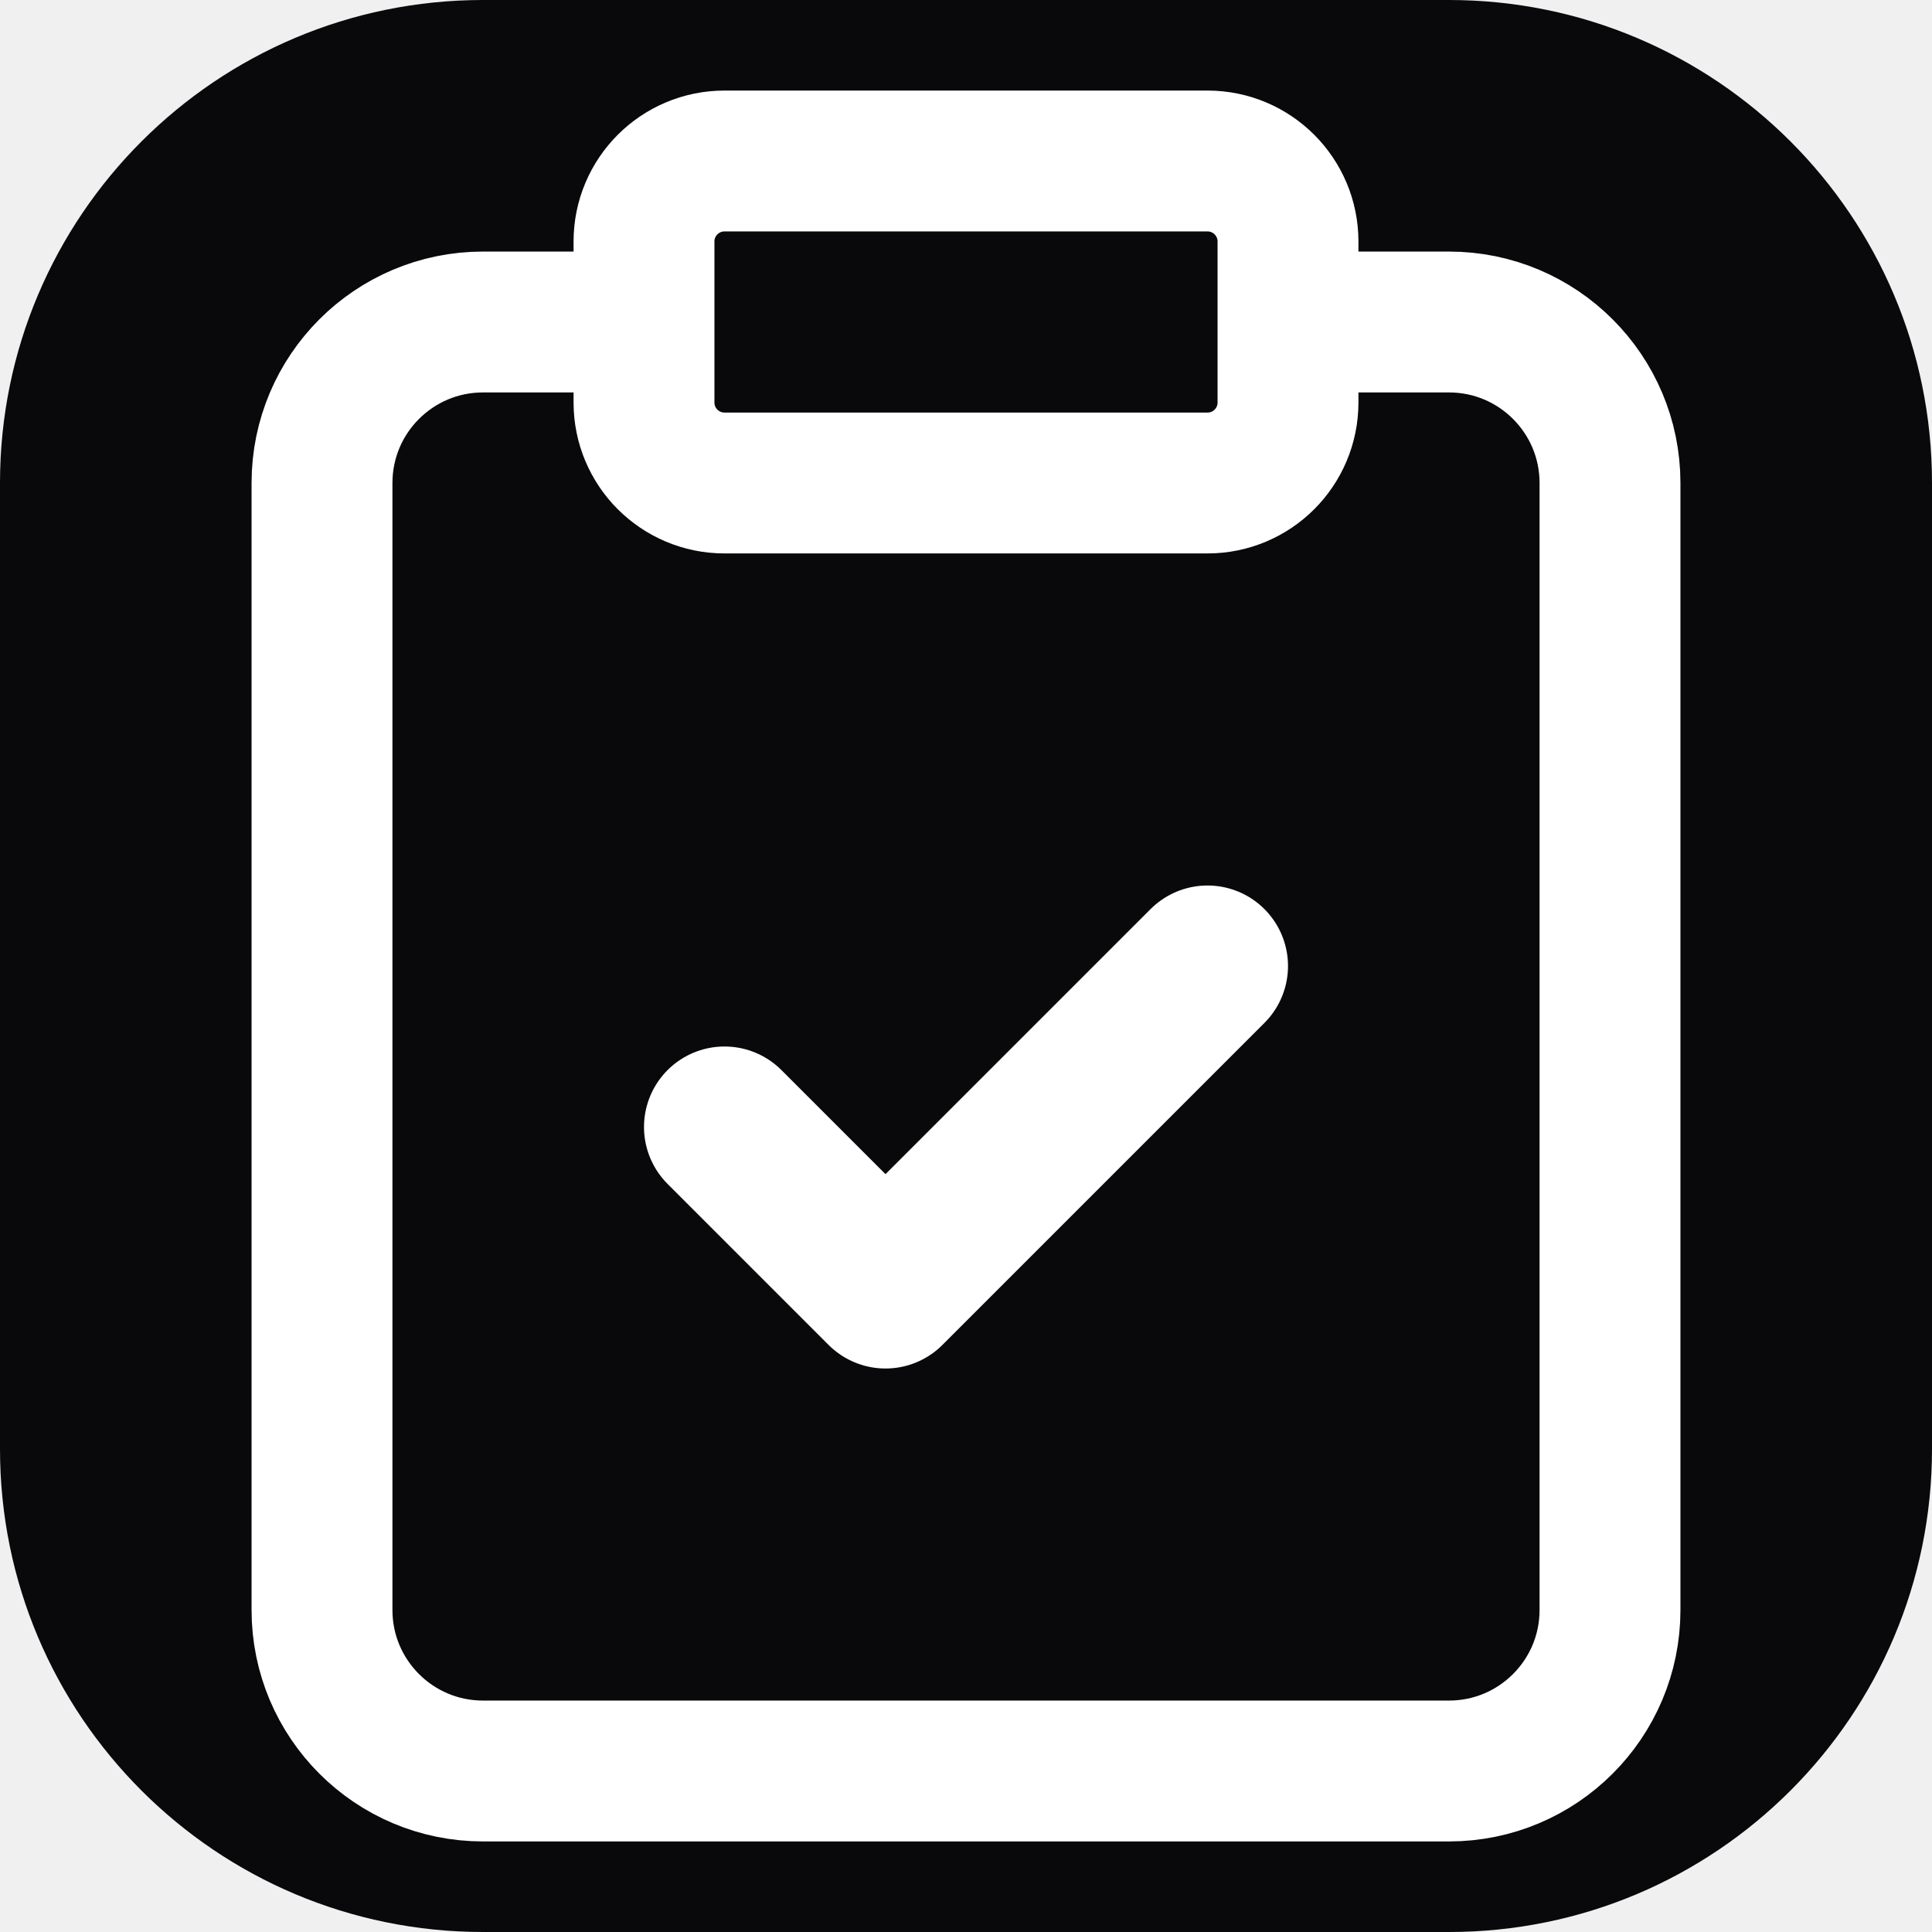
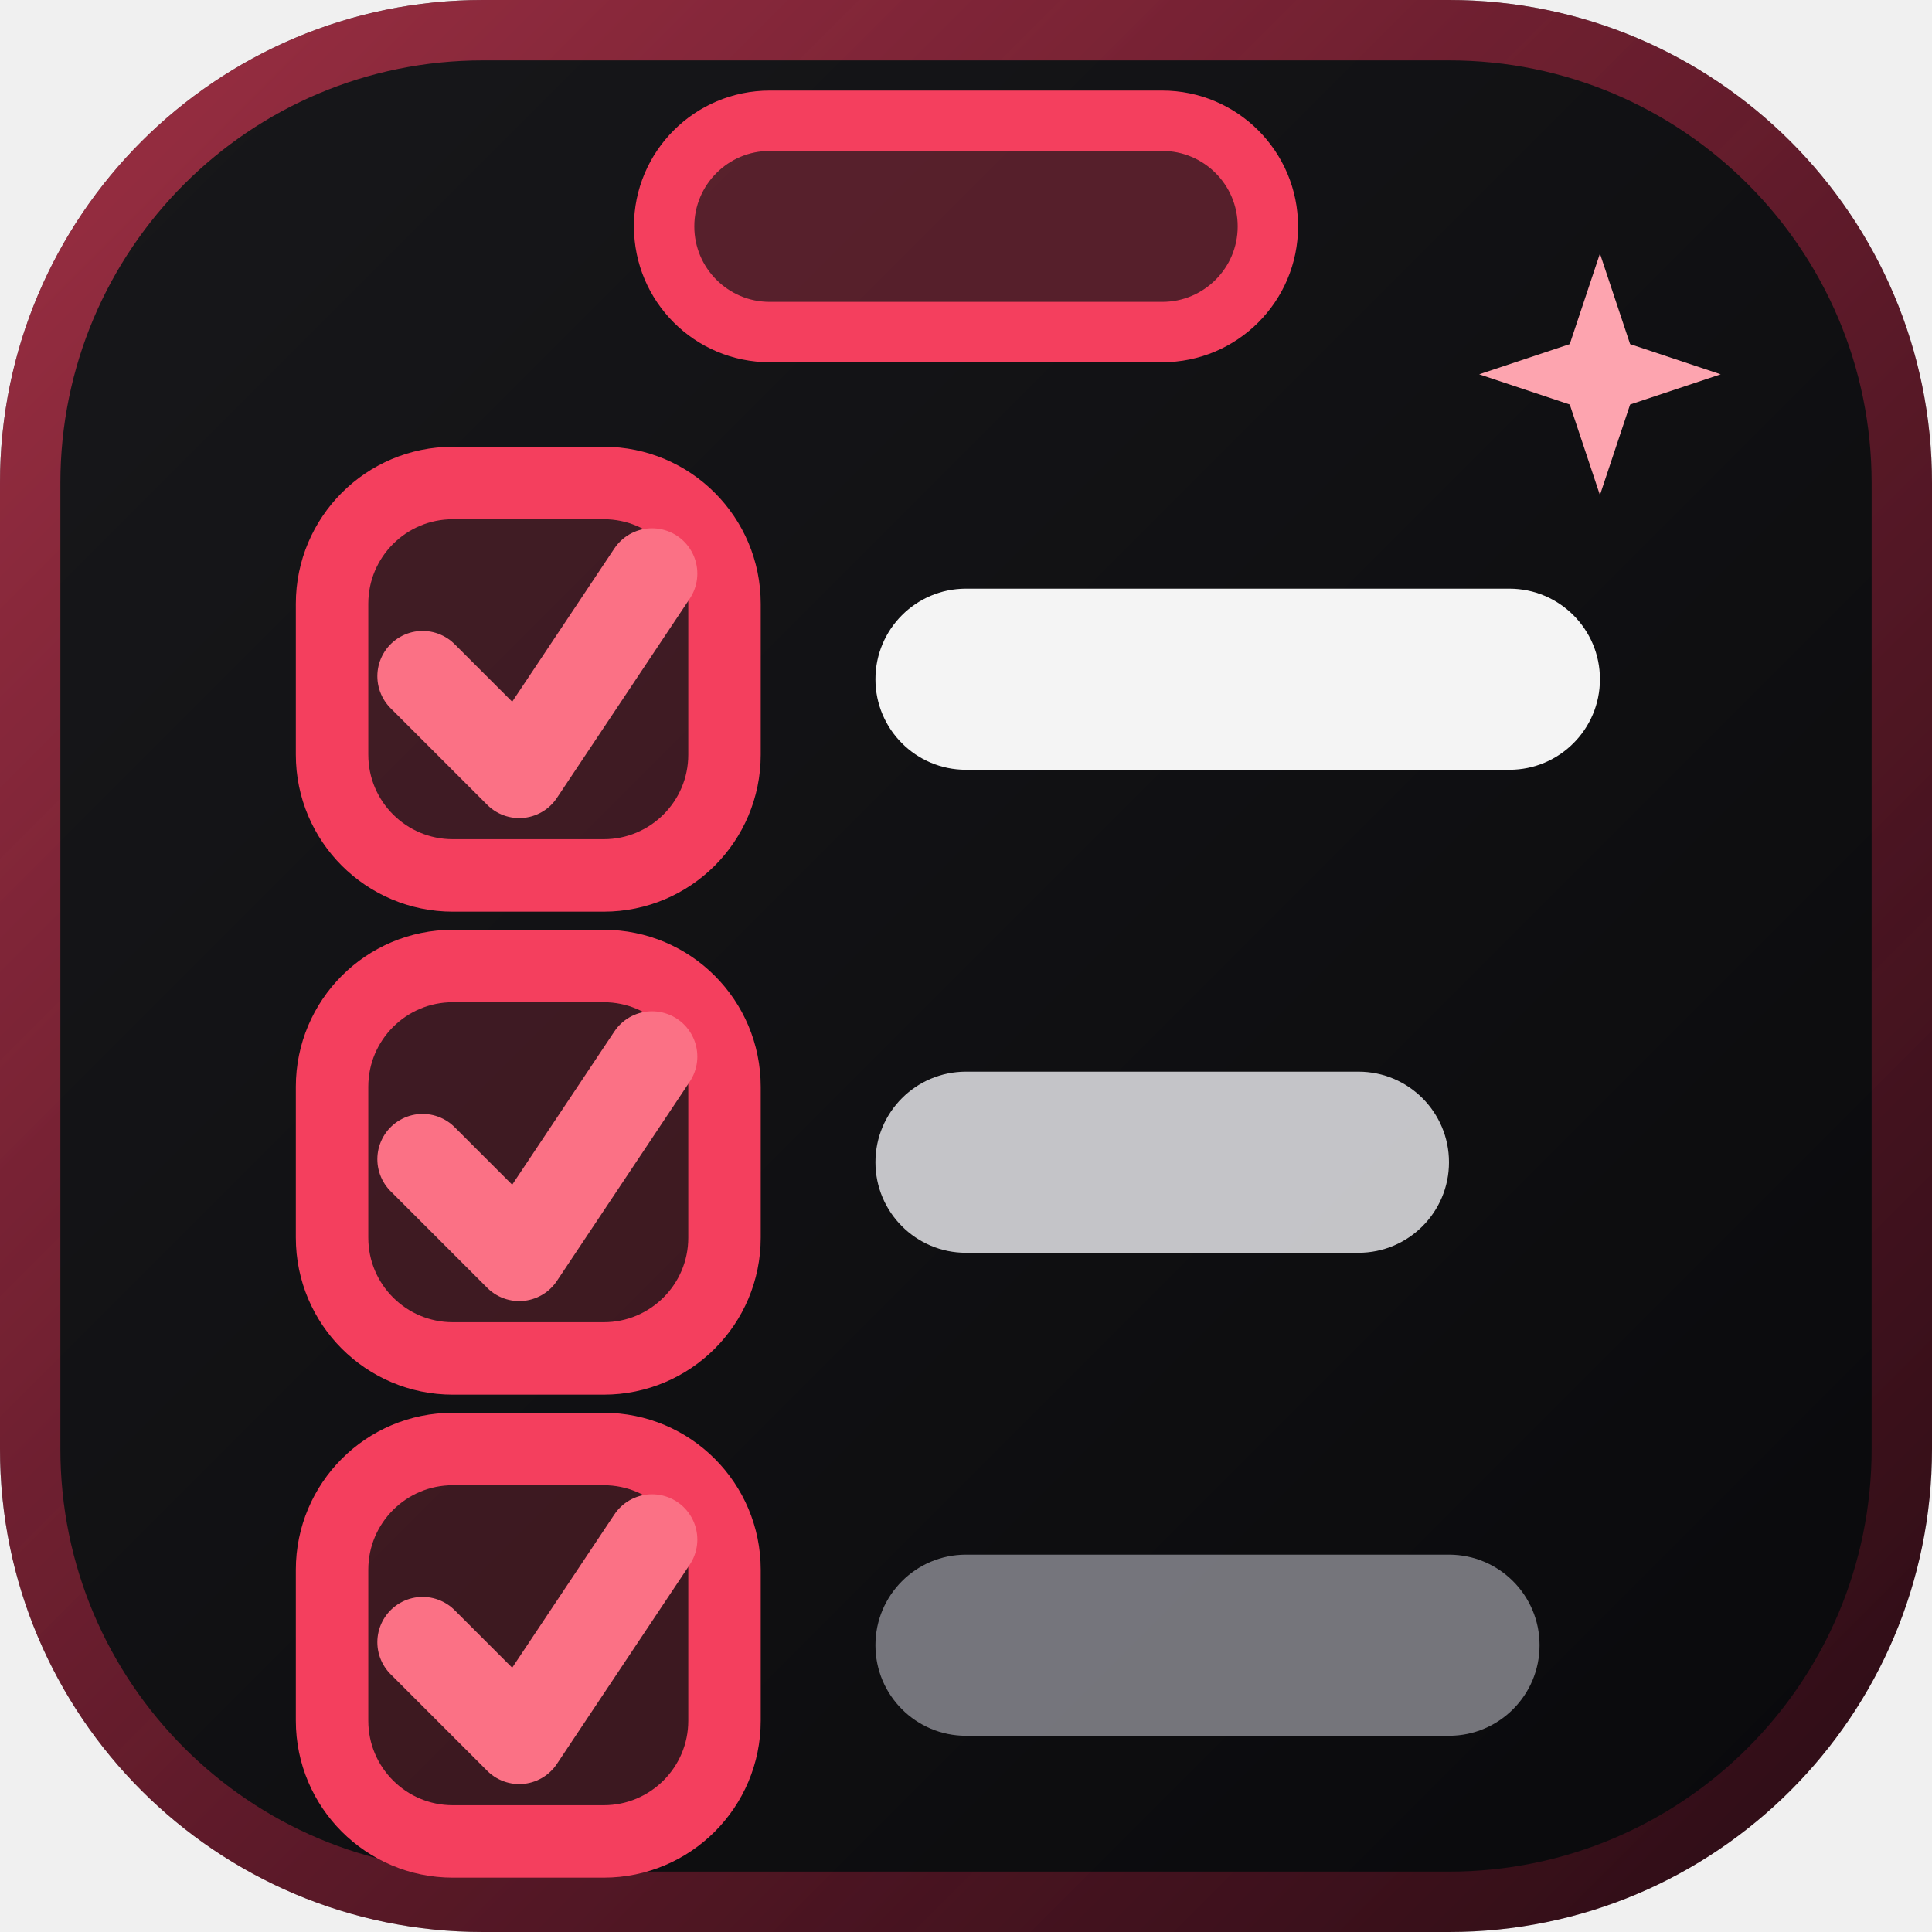
- <svg xmlns="http://www.w3.org/2000/svg" width="32" height="32" viewBox="0 0 24 24" fill="none">
-   <rect width="24" height="24" rx="6" fill="#09090b" />
-   <path d="M16 4h2a2 2 0 0 1 2 2v14a2 2 0 0 1-2 2H6a2 2 0 0 1-2-2V6a2 2 0 0 1 2-2h2" stroke="#ffffff" stroke-width="1.75" stroke-linecap="round" stroke-linejoin="round" />
-   <rect x="8" y="2" width="8" height="4" rx="1" ry="1" fill="#09090b" stroke="#ffffff" stroke-width="1.75" stroke-linecap="round" stroke-linejoin="round" />
-   <path d="m9 14 2 2 4-4" stroke="#ffffff" stroke-width="2" stroke-linecap="round" stroke-linejoin="round" />
+ <svg xmlns="http://www.w3.org/2000/svg" width="32" height="32" viewBox="0 0 32 32" fill="none">
+   <defs>
+     <linearGradient id="bg" x1="0" y1="0" x2="32" y2="32" gradientUnits="userSpaceOnUse">
+       <stop offset="0%" stop-color="#18181b" />
+       <stop offset="100%" stop-color="#09090b" />
+     </linearGradient>
+     <linearGradient id="borderGrad" x1="0" y1="0" x2="32" y2="32" gradientUnits="userSpaceOnUse">
+       <stop offset="0%" stop-color="#f43f5e" stop-opacity="0.6" />
+       <stop offset="100%" stop-color="#e11d48" stop-opacity="0.15" />
+     </linearGradient>
+     <linearGradient id="checkGrad" x1="0" y1="0" x2="1" y2="1">
+       <stop offset="0%" stop-color="#fb7185" />
+       <stop offset="100%" stop-color="#f43f5e" />
+     </linearGradient>
+   </defs>
+   <rect width="32" height="32" rx="8" fill="url(#bg)" />
+   <rect x="0.5" y="0.5" width="31" height="31" rx="7.5" stroke="url(#borderGrad)" stroke-width="1" />
+   <rect x="11" y="2" width="10" height="3.5" rx="1.75" fill="#f43f5e" fill-opacity="0.3" stroke="#f43f5e" stroke-width="1" />
+   <rect x="5.5" y="8" width="6.5" height="6.5" rx="2" fill="#f43f5e" fill-opacity="0.2" stroke="#f43f5e" stroke-width="1.2" />
+   <path d="M7 11.2L8.6 12.8L10.8 9.5" stroke="#fb7185" stroke-width="1.5" stroke-linecap="round" stroke-linejoin="round" />
+   <rect x="14.5" y="9.75" width="12" height="3" rx="1.5" fill="#ffffff" fill-opacity="0.95" />
+   <rect x="5.5" y="16" width="6.5" height="6.5" rx="2" fill="#f43f5e" fill-opacity="0.2" stroke="#f43f5e" stroke-width="1.2" />
+   <path d="M7 19.2L8.6 20.8L10.8 17.5" stroke="#fb7185" stroke-width="1.5" stroke-linecap="round" stroke-linejoin="round" />
+   <rect x="14.5" y="17.75" width="9.5" height="3" rx="1.5" fill="#e4e4e7" fill-opacity="0.85" />
+   <rect x="5.5" y="24" width="6.5" height="6.5" rx="2" fill="#f43f5e" fill-opacity="0.2" stroke="#f43f5e" stroke-width="1.2" />
+   <path d="M7 27.2L8.6 28.8L10.8 25.5" stroke="#fb7185" stroke-width="1.5" stroke-linecap="round" stroke-linejoin="round" />
+   <rect x="14.5" y="25.75" width="11" height="3" rx="1.5" fill="#a1a1aa" fill-opacity="0.7" />
+   <path d="M26.5 4.2L27 5.7L28.5 6.2L27 6.7L26.5 8.2L26 6.7L24.5 6.2L26 5.7L26.5 4.2Z" fill="#fda4af" />
</svg>
